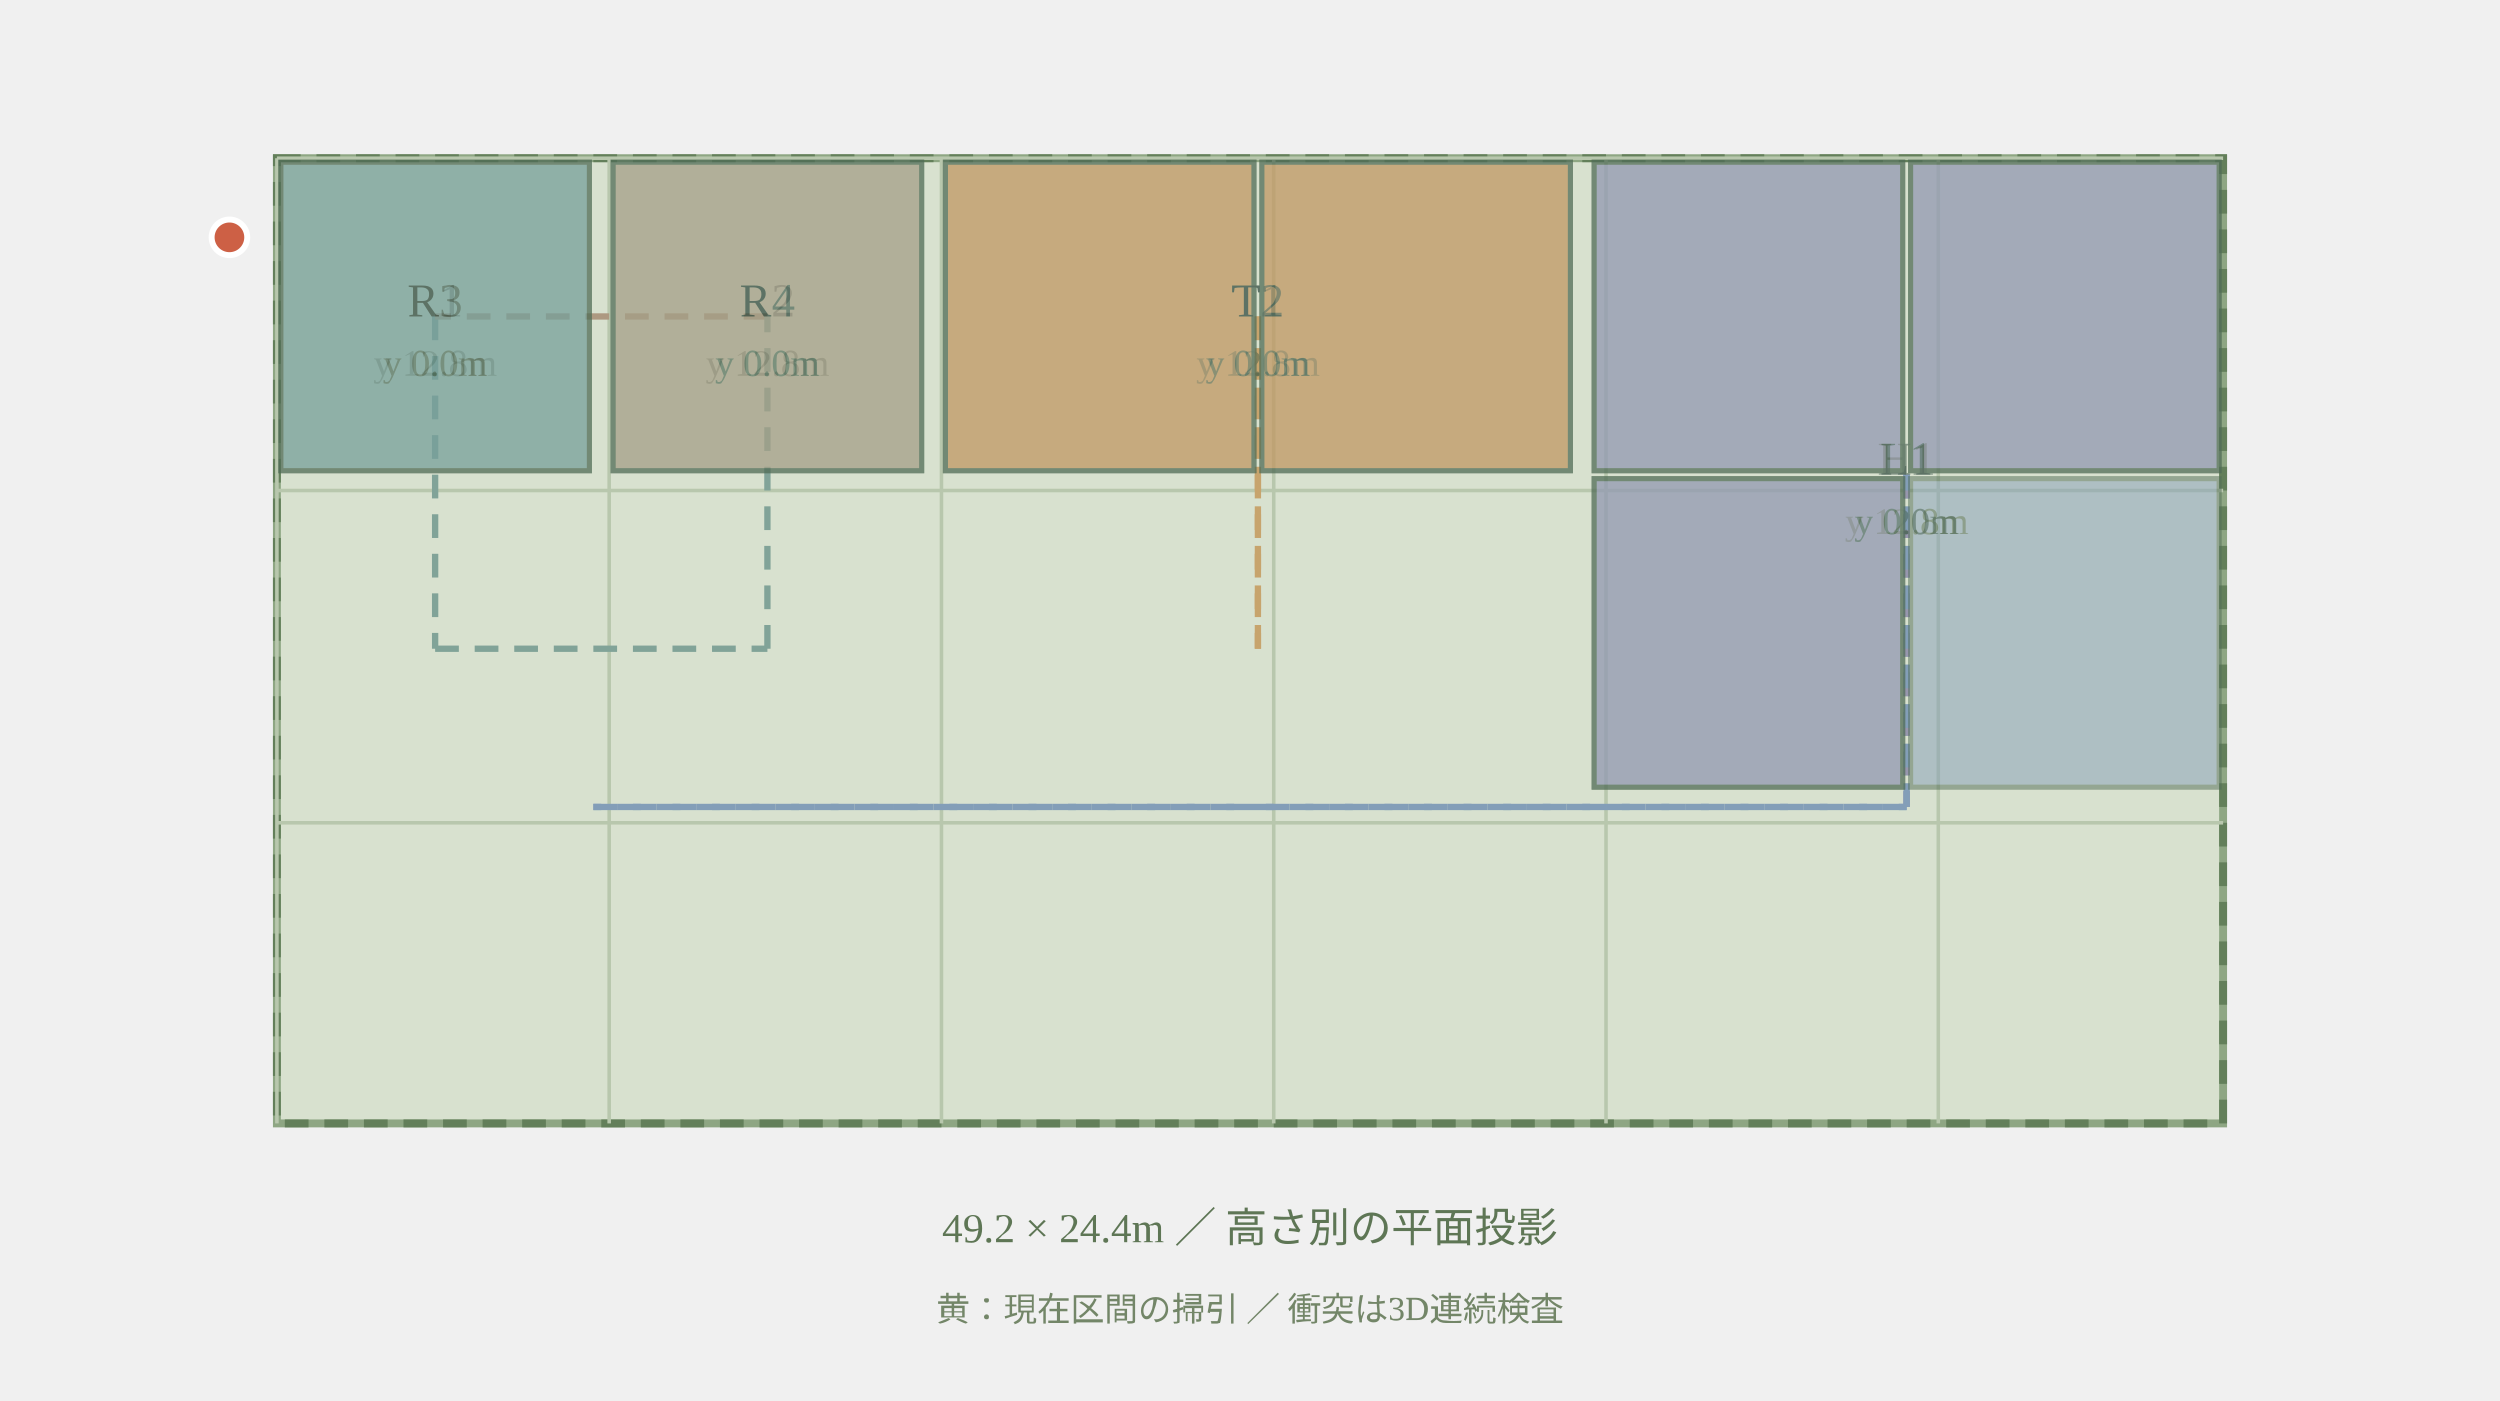
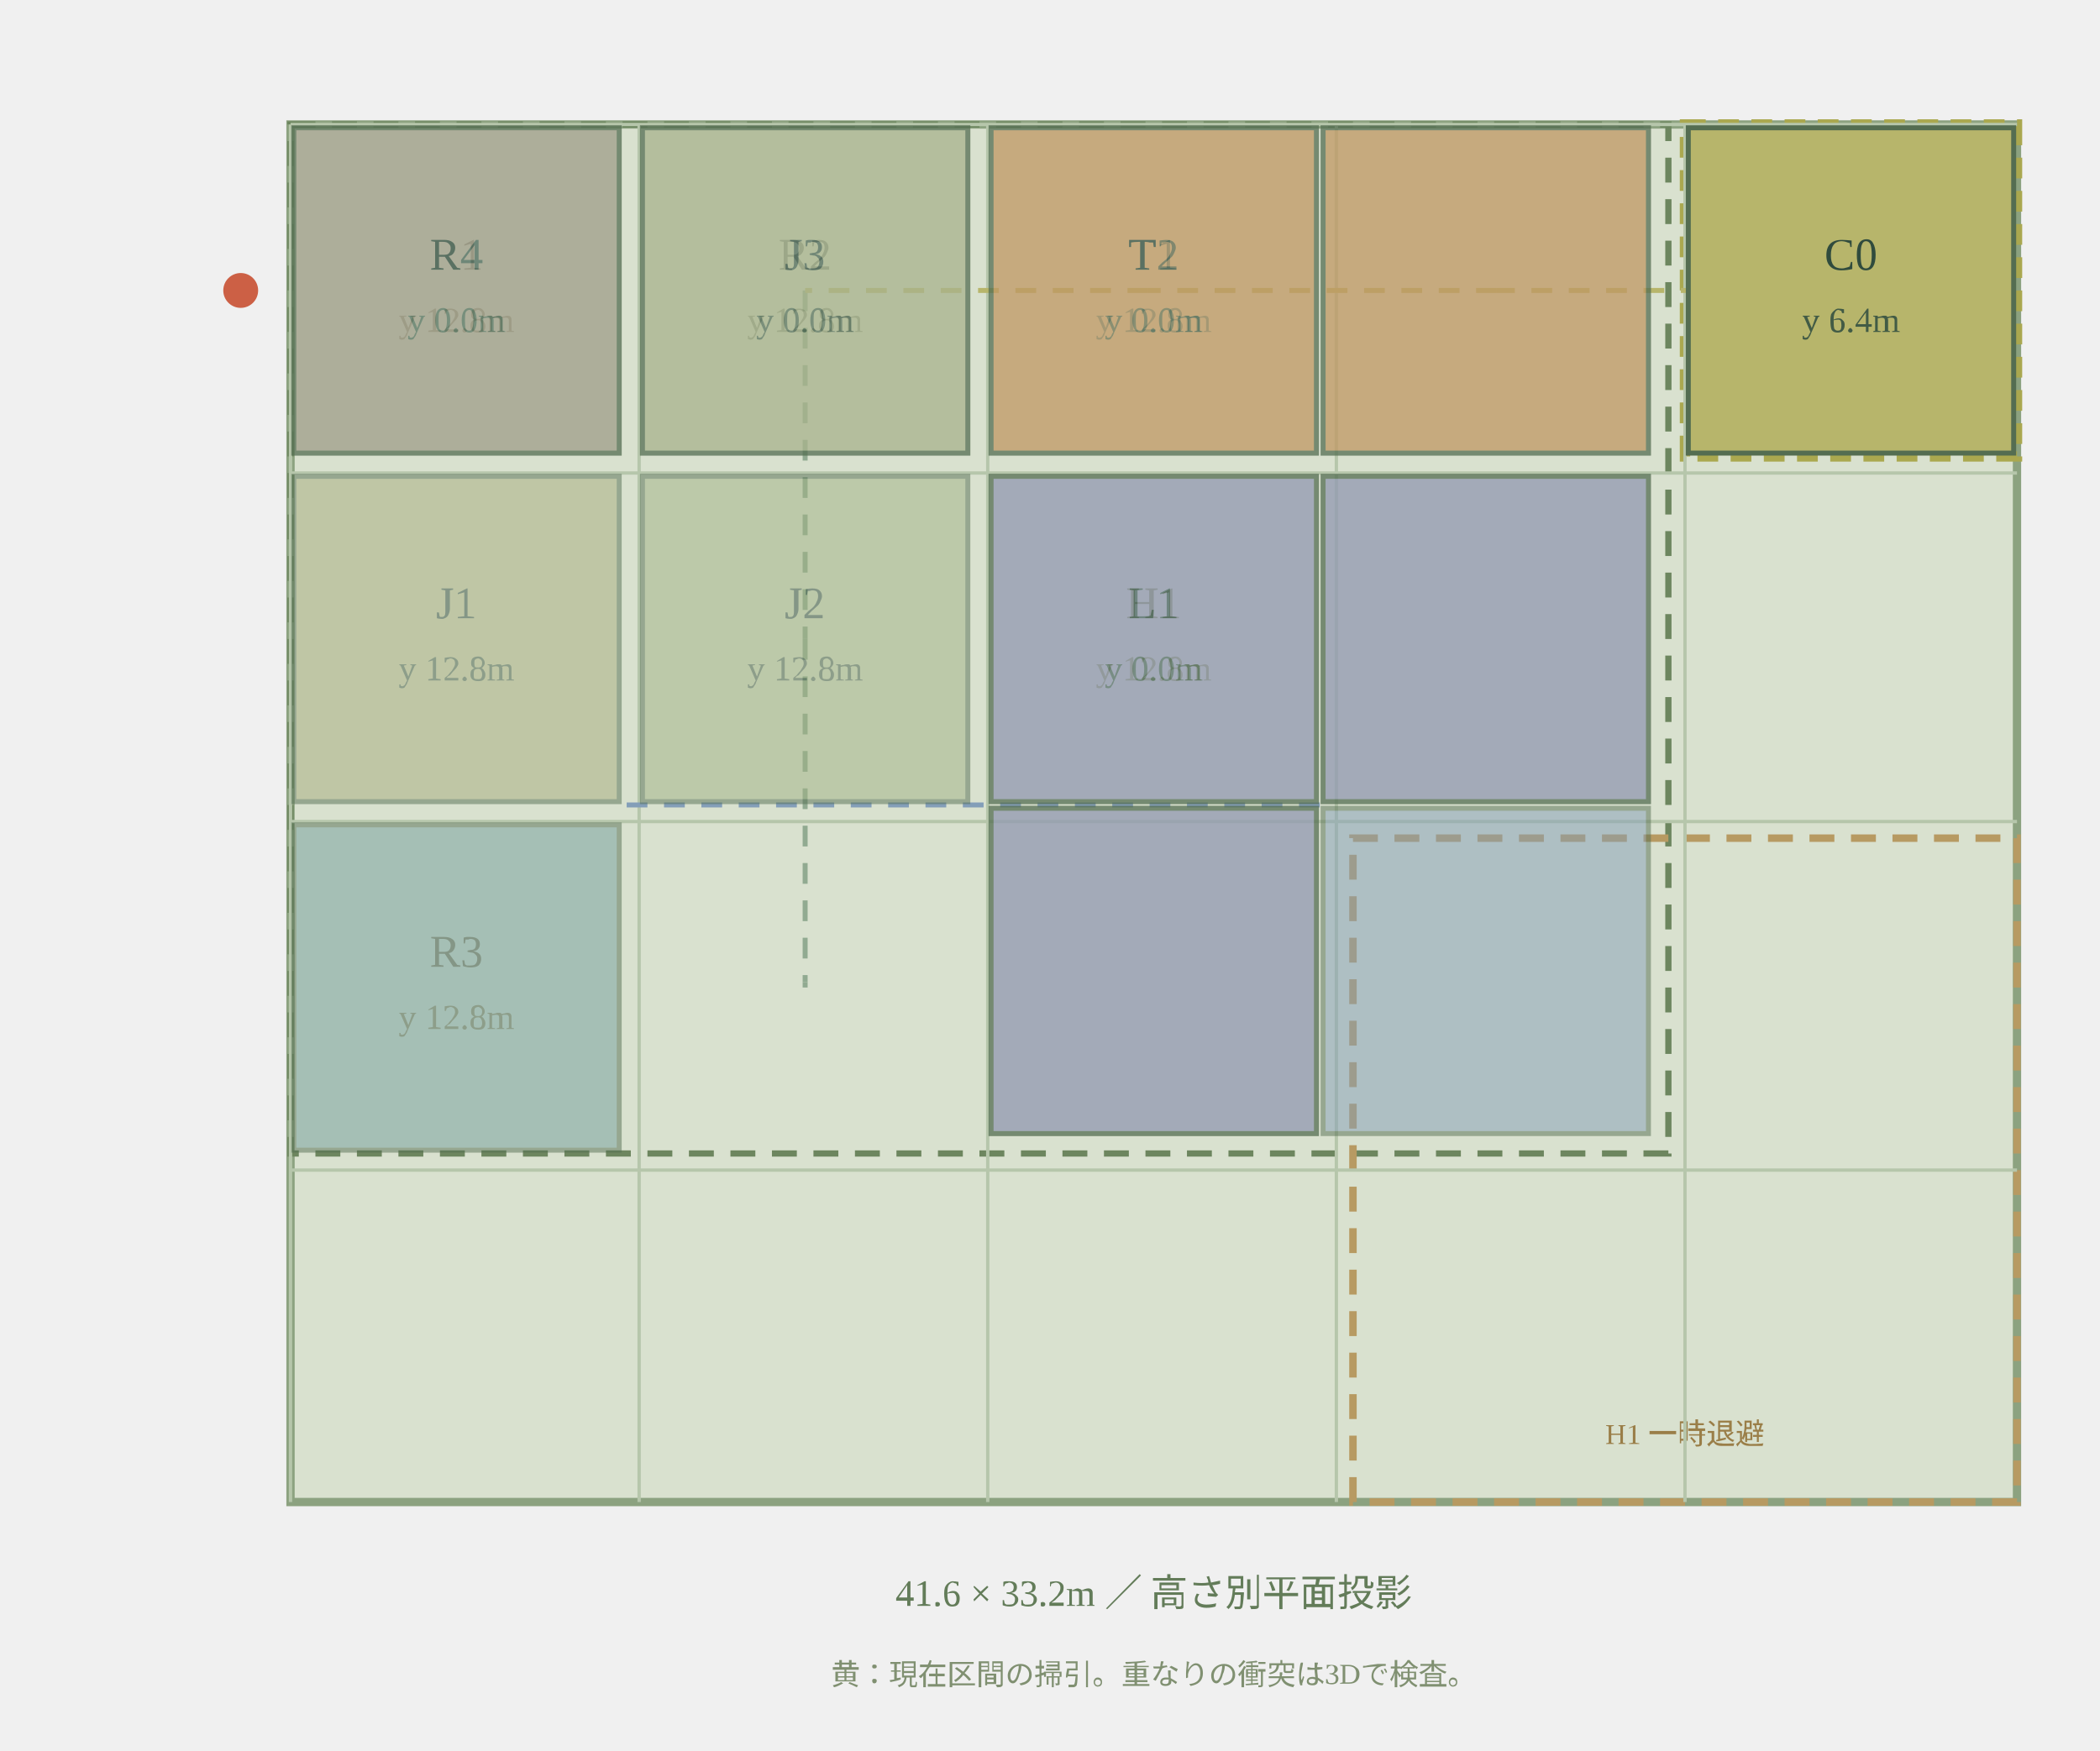
- <svg xmlns="http://www.w3.org/2000/svg" viewBox="-7 -4 63.2 35.4" role="img" aria-label="搬送範囲・途中の掃引領域・高さ別占有">
-   <rect x="0" y="0" width="49.2" height="24.4" fill="#d8e1cf" stroke="#8ea683" stroke-width=".2" />
-   <rect x="0" y="0" width="49.2" height="24.4" fill="none" stroke="#637f5a" stroke-width=".2" stroke-dasharray=".6 .4" />
-   <line x1="0" y1="0" x2="49.2" y2="0" stroke="#b8c7ad" stroke-width="0.09" />
-   <line x1="0" y1="8.4" x2="49.2" y2="8.4" stroke="#b8c7ad" stroke-width="0.09" />
-   <line x1="0" y1="16.8" x2="49.2" y2="16.8" stroke="#b8c7ad" stroke-width="0.09" />
-   <line x1="0" y1="0" x2="0" y2="24.4" stroke="#b8c7ad" stroke-width="0.09" />
-   <line x1="8.4" y1="0" x2="8.4" y2="24.4" stroke="#b8c7ad" stroke-width="0.09" />
-   <line x1="16.8" y1="0" x2="16.8" y2="24.4" stroke="#b8c7ad" stroke-width="0.09" />
-   <line x1="25.2" y1="0" x2="25.2" y2="24.4" stroke="#b8c7ad" stroke-width="0.09" />
-   <line x1="33.6" y1="0" x2="33.6" y2="24.4" stroke="#b8c7ad" stroke-width="0.09" />
-   <line x1="42" y1="0" x2="42" y2="24.4" stroke="#b8c7ad" stroke-width="0.09" />
-   <line x1="4" y1="4" x2="4" y2="4" stroke="#81a398" stroke-width="0.16" stroke-dasharray=".6 .4" />
-   <line x1="24.8" y1="4" x2="24.8" y2="4" stroke="#c7a46d" stroke-width="0.16" stroke-dasharray=".6 .4" />
-   <line x1="4" y1="4" x2="4" y2="12.4" stroke="#81a398" stroke-width="0.16" stroke-dasharray=".6 .4" />
-   <line x1="24.8" y1="4" x2="24.8" y2="12.4" stroke="#c7a46d" stroke-width="0.16" stroke-dasharray=".6 .4" />
-   <line x1="4" y1="4" x2="4" y2="4" stroke="#729e9c" stroke-width="0.16" stroke-dasharray=".6 .4" />
-   <line x1="24.8" y1="4" x2="24.8" y2="4" stroke="#bb925e" stroke-width="0.16" stroke-dasharray=".6 .4" />
-   <line x1="4" y1="4" x2="4" y2="4" stroke="#729e9c" stroke-width="0.16" stroke-dasharray=".6 .4" />
-   <line x1="24.8" y1="4" x2="24.8" y2="4" stroke="#bb925e" stroke-width="0.16" stroke-dasharray=".6 .4" />
-   <line x1="12.4" y1="4" x2="12.4" y2="4" stroke="#ad9981" stroke-width="0.16" stroke-dasharray=".6 .4" />
-   <line x1="24.8" y1="12.4" x2="24.8" y2="4" stroke="#c7a46d" stroke-width="0.16" stroke-dasharray=".6 .4" />
-   <line x1="12.4" y1="4" x2="12.4" y2="4" stroke="#ad9981" stroke-width="0.16" stroke-dasharray=".6 .4" />
-   <line x1="24.8" y1="4" x2="24.8" y2="4" stroke="#c7a46d" stroke-width="0.16" stroke-dasharray=".6 .4" />
-   <line x1="12.4" y1="4" x2="4" y2="4" stroke="#ad9981" stroke-width="0.16" stroke-dasharray=".6 .4" />
-   <line x1="24.8" y1="4" x2="24.8" y2="4" stroke="#c7a46d" stroke-width="0.16" stroke-dasharray=".6 .4" />
-   <line x1="4" y1="4" x2="4" y2="4" stroke="#ad9981" stroke-width="0.16" stroke-dasharray=".6 .4" />
-   <line x1="12.4" y1="4" x2="12.4" y2="4" stroke="#91aa91" stroke-width="0.16" stroke-dasharray=".6 .4" />
-   <line x1="12.4" y1="4" x2="12.4" y2="4" stroke="#91aa91" stroke-width="0.16" stroke-dasharray=".6 .4" />
-   <line x1="4" y1="12.4" x2="12.4" y2="12.4" stroke="#81a398" stroke-width="0.16" stroke-dasharray=".6 .4" />
-   <line x1="12.4" y1="12.4" x2="12.4" y2="4" stroke="#81a398" stroke-width="0.16" stroke-dasharray=".6 .4" />
-   <line x1="12.4" y1="4" x2="12.4" y2="4" stroke="#81a398" stroke-width="0.16" stroke-dasharray=".6 .4" />
-   <line x1="41.2" y1="8" x2="41.2" y2="8" stroke="#839eb8" stroke-width="0.16" stroke-dasharray=".6 .4" />
-   <line x1="41.2" y1="8" x2="41.2" y2="16.4" stroke="#839eb8" stroke-width="0.16" stroke-dasharray=".6 .4" />
-   <line x1="41.2" y1="16.4" x2="8" y2="16.4" stroke="#839eb8" stroke-width="0.16" stroke-dasharray=".6 .4" />
-   <line x1="41.2" y1="8" x2="41.2" y2="8" stroke="#9796ae" stroke-width="0.16" stroke-dasharray=".6 .4" />
-   <line x1="41.2" y1="8" x2="41.2" y2="16.4" stroke="#9796ae" stroke-width="0.16" stroke-dasharray=".6 .4" />
-   <line x1="41.2" y1="16.4" x2="41.2" y2="16.4" stroke="#9796ae" stroke-width="0.16" stroke-dasharray=".6 .4" />
-   <line x1="8" y1="16.4" x2="41.2" y2="16.4" stroke="#839eb8" stroke-width="0.16" stroke-dasharray=".6 .4" />
-   <line x1="41.2" y1="16.4" x2="41.2" y2="8" stroke="#839eb8" stroke-width="0.16" stroke-dasharray=".6 .4" />
-   <line x1="41.2" y1="8" x2="41.2" y2="8" stroke="#839eb8" stroke-width="0.16" stroke-dasharray=".6 .4" />
+ <svg xmlns="http://www.w3.org/2000/svg" viewBox="-7 -3 50.6 42.2" role="img" aria-label="予備廊下と一時退避・搬送中の高さ別占有">
+   <rect x="0" y="0" width="41.6" height="33.2" fill="#d9e1cf" stroke="#8ca280" stroke-width=".2" />
+   <rect x="0" y="0" width="33.2" height="24.8" fill="none" stroke="#6d865f" stroke-width=".15" stroke-dasharray=".6 .4" />
+   <rect x="33.6" y="0" width="8" height="8" fill="none" stroke="#aaa84f" stroke-width=".25" stroke-dasharray=".5 .3" />
+   <text x="37.6" y="1.1" text-anchor="middle" font-size=".7" fill="#7d7e3d">C0 予備保管</text>
+   <rect x="25.6" y="17.2" width="16" height="16" fill="none" stroke="#b79a62" stroke-width=".18" stroke-dasharray=".6 .4" />
+   <text x="33.6" y="31.8" text-anchor="middle" font-size=".7" fill="#9a7e48">H1 一時退避</text>
+   <line x1="0" y1="0" x2="41.6" y2="0" stroke="#b6c6ab" stroke-width="0.08" />
+   <line x1="0" y1="8.4" x2="41.6" y2="8.4" stroke="#b6c6ab" stroke-width="0.08" />
+   <line x1="0" y1="16.8" x2="41.6" y2="16.8" stroke="#b6c6ab" stroke-width="0.08" />
+   <line x1="0" y1="25.2" x2="41.6" y2="25.2" stroke="#b6c6ab" stroke-width="0.08" />
+   <line x1="0" y1="0" x2="0" y2="33.2" stroke="#b6c6ab" stroke-width="0.08" />
+   <line x1="8.4" y1="0" x2="8.4" y2="33.2" stroke="#b6c6ab" stroke-width="0.08" />
+   <line x1="16.8" y1="0" x2="16.8" y2="33.2" stroke="#b6c6ab" stroke-width="0.08" />
+   <line x1="25.2" y1="0" x2="25.2" y2="33.2" stroke="#b6c6ab" stroke-width="0.08" />
+   <line x1="33.6" y1="0" x2="33.6" y2="33.2" stroke="#b6c6ab" stroke-width="0.08" />
+   <line x1="12.4" y1="4" x2="12.4" y2="4" stroke="#91aa91" stroke-width="0.12" stroke-dasharray=".5 .4" />
+   <line x1="37.6" y1="4" x2="29.067" y2="4" stroke="#b7b56b" stroke-width="0.12" stroke-dasharray=".5 .4" />
+   <line x1="12.4" y1="4" x2="12.4" y2="12.4" stroke="#91aa91" stroke-width="0.12" stroke-dasharray=".5 .4" />
+   <line x1="29.067" y1="4" x2="20.667" y2="4" stroke="#b7b56b" stroke-width="0.12" stroke-dasharray=".5 .4" />
+   <line x1="12.4" y1="12.4" x2="12.4" y2="20.667" stroke="#91aa91" stroke-width="0.12" stroke-dasharray=".5 .4" />
+   <line x1="20.667" y1="4" x2="12.4" y2="4" stroke="#b7b56b" stroke-width="0.12" stroke-dasharray=".5 .4" />
+   <line x1="12.4" y1="20.667" x2="12.4" y2="20.8" stroke="#91aa91" stroke-width="0.12" stroke-dasharray=".5 .4" />
+   <line x1="12.4" y1="4" x2="12.4" y2="4" stroke="#b7b56b" stroke-width="0.12" stroke-dasharray=".5 .4" />
+   <line x1="12.4" y1="20.8" x2="12.4" y2="20.8" stroke="#91aa91" stroke-width="0.12" stroke-dasharray=".5 .4" />
+   <line x1="12.4" y1="4" x2="12.4" y2="4" stroke="#b7b56b" stroke-width="0.12" stroke-dasharray=".5 .4" />
+   <line x1="12.4" y1="20.8" x2="12.4" y2="20.8" stroke="#91aa91" stroke-width="0.12" stroke-dasharray=".5 .4" />
+   <line x1="12.4" y1="4" x2="12.4" y2="4" stroke="#b7b56b" stroke-width="0.12" stroke-dasharray=".5 .4" />
+   <line x1="24.8" y1="16.4" x2="24.8" y2="16.4" stroke="#839eb8" stroke-width="0.12" stroke-dasharray=".5 .4" />
+   <line x1="12.4" y1="20.8" x2="12.4" y2="20.8" stroke="#91aa91" stroke-width="0.12" stroke-dasharray=".5 .4" />
+   <line x1="24.8" y1="16.4" x2="24.8" y2="16.4" stroke="#839eb8" stroke-width="0.12" stroke-dasharray=".5 .4" />
+   <line x1="24.8" y1="16.4" x2="24.8" y2="16.4" stroke="#839eb8" stroke-width="0.12" stroke-dasharray=".5 .4" />
+   <line x1="24.8" y1="16.4" x2="8" y2="16.4" stroke="#839eb8" stroke-width="0.12" stroke-dasharray=".5 .4" />
+   <line x1="8" y1="16.4" x2="8" y2="16.4" stroke="#839eb8" stroke-width="0.12" stroke-dasharray=".5 .4" />
+   <line x1="8" y1="16.4" x2="8" y2="16.4" stroke="#839eb8" stroke-width="0.12" stroke-dasharray=".5 .4" />
+   <line x1="24.8" y1="16.4" x2="24.8" y2="16.4" stroke="#9796ae" stroke-width="0.12" stroke-dasharray=".5 .4" />
+   <line x1="24.8" y1="16.4" x2="24.8" y2="16.4" stroke="#9796ae" stroke-width="0.12" stroke-dasharray=".5 .4" />
+   <line x1="24.8" y1="16.4" x2="24.8" y2="16.4" stroke="#9796ae" stroke-width="0.12" stroke-dasharray=".5 .4" />
  <g data-id="R1" transform="translate(0 0)" opacity="0.5">
-     <rect x="0.1" y="0.1" width="7.8" height="7.8" fill="#81a398" stroke="#506c55" stroke-width=".13" />
-     <text x="4" y="4" text-anchor="middle" font-size="1.2" fill="#334e41">R1</text>
-     <text x="4" y="5.5" text-anchor="middle" font-size=".95" fill="#425d49">y 12.8m</text>
+     <rect x="0.08" y="0.08" width="7.84" height="7.84" fill="#81a398" stroke="#546d51" stroke-width=".12" />
+     <text x="4" y="3.5" text-anchor="middle" font-size="1.1" fill="#304b3d">R1</text>
+     <text x="4" y="5" text-anchor="middle" font-size=".85" fill="#425b45">y 12.8m</text>
  </g>
  <g data-id="R2" transform="translate(8.4 0)" opacity="0.5">
-     <rect x="0.1" y="0.1" width="7.8" height="7.8" fill="#91aa91" stroke="#506c55" stroke-width=".13" />
-     <text x="4" y="4" text-anchor="middle" font-size="1.2" fill="#334e41">R2</text>
-     <text x="4" y="5.5" text-anchor="middle" font-size=".95" fill="#425d49">y 12.8m</text>
+     <rect x="0.08" y="0.08" width="7.84" height="7.84" fill="#91aa91" stroke="#546d51" stroke-width=".12" />
+     <text x="4" y="3.5" text-anchor="middle" font-size="1.1" fill="#304b3d">R2</text>
+     <text x="4" y="5" text-anchor="middle" font-size=".85" fill="#425b45">y 12.8m</text>
  </g>
-   <g data-id="R3" transform="translate(0 0)" opacity="0.5">
-     <rect x="0.1" y="0.1" width="7.8" height="7.8" fill="#729e9c" stroke="#506c55" stroke-width=".13" />
-     <text x="4" y="4" text-anchor="middle" font-size="1.2" fill="#334e41">R3</text>
-     <text x="4" y="5.5" text-anchor="middle" font-size=".95" fill="#425d49">y 0.0m</text>
+   <g data-id="R3" transform="translate(0 16.8)" opacity="0.5">
+     <rect x="0.08" y="0.08" width="7.84" height="7.84" fill="#729e9c" stroke="#546d51" stroke-width=".12" />
+     <text x="4" y="3.5" text-anchor="middle" font-size="1.1" fill="#304b3d">R3</text>
+     <text x="4" y="5" text-anchor="middle" font-size=".85" fill="#425b45">y 12.8m</text>
  </g>
-   <g data-id="R4" transform="translate(8.4 0)" opacity="0.5">
-     <rect x="0.1" y="0.1" width="7.8" height="7.8" fill="#ad9981" stroke="#506c55" stroke-width=".13" />
-     <text x="4" y="4" text-anchor="middle" font-size="1.2" fill="#334e41">R4</text>
-     <text x="4" y="5.5" text-anchor="middle" font-size=".95" fill="#425d49">y 0.0m</text>
+   <g data-id="R4" transform="translate(0 0)" opacity="0.5">
+     <rect x="0.08" y="0.08" width="7.84" height="7.84" fill="#ad9981" stroke="#546d51" stroke-width=".12" />
+     <text x="4" y="3.5" text-anchor="middle" font-size="1.1" fill="#304b3d">R4</text>
+     <text x="4" y="5" text-anchor="middle" font-size=".85" fill="#425b45">y 0.0m</text>
  </g>
  <g data-id="T1" transform="translate(16.8 0)" opacity="0.5">
-     <rect x="0.1" y="0.1" width="7.8" height="7.8" fill="#c7a46d" stroke="#506c55" stroke-width=".13" />
-     <rect x="8.1" y="0.1" width="7.8" height="7.8" fill="#c7a46d" stroke="#506c55" stroke-width=".13" />
-     <text x="8" y="4" text-anchor="middle" font-size="1.2" fill="#334e41">T1</text>
-     <text x="8" y="5.5" text-anchor="middle" font-size=".95" fill="#425d49">y 12.8m</text>
+     <rect x="0.08" y="0.08" width="7.84" height="7.84" fill="#c7a46d" stroke="#546d51" stroke-width=".12" />
+     <rect x="8.08" y="0.08" width="7.84" height="7.84" fill="#c7a46d" stroke="#546d51" stroke-width=".12" />
+     <text x="4" y="3.5" text-anchor="middle" font-size="1.1" fill="#304b3d">T1</text>
+     <text x="4" y="5" text-anchor="middle" font-size=".85" fill="#425b45">y 12.8m</text>
  </g>
  <g data-id="T2" transform="translate(16.8 0)" opacity="0.5">
-     <rect x="0.1" y="0.1" width="7.8" height="7.8" fill="#bb925e" stroke="#506c55" stroke-width=".13" />
-     <rect x="8.1" y="0.1" width="7.8" height="7.8" fill="#bb925e" stroke="#506c55" stroke-width=".13" />
-     <text x="8" y="4" text-anchor="middle" font-size="1.2" fill="#334e41">T2</text>
-     <text x="8" y="5.5" text-anchor="middle" font-size=".95" fill="#425d49">y 0.0m</text>
+     <rect x="0.08" y="0.08" width="7.84" height="7.84" fill="#bb925e" stroke="#546d51" stroke-width=".12" />
+     <rect x="8.08" y="0.08" width="7.84" height="7.84" fill="#bb925e" stroke="#546d51" stroke-width=".12" />
+     <text x="4" y="3.5" text-anchor="middle" font-size="1.1" fill="#304b3d">T2</text>
+     <text x="4" y="5" text-anchor="middle" font-size=".85" fill="#425b45">y 0.0m</text>
  </g>
-   <g data-id="H1" transform="translate(33.2 0)" opacity="0.5">
-     <rect x="0.1" y="0.1" width="7.8" height="7.8" fill="#839eb8" stroke="#506c55" stroke-width=".13" />
-     <rect x="8.1" y="0.1" width="7.8" height="7.8" fill="#839eb8" stroke="#506c55" stroke-width=".13" />
-     <rect x="0.1" y="8.1" width="7.8" height="7.8" fill="#839eb8" stroke="#506c55" stroke-width=".13" />
-     <rect x="8.1" y="8.1" width="7.8" height="7.8" fill="#839eb8" stroke="#506c55" stroke-width=".13" />
-     <text x="8" y="8" text-anchor="middle" font-size="1.2" fill="#334e41">H1</text>
-     <text x="8" y="9.5" text-anchor="middle" font-size=".95" fill="#425d49">y 12.8m</text>
+   <g data-id="H1" transform="translate(16.8 8.4)" opacity="0.5">
+     <rect x="0.08" y="0.08" width="7.84" height="7.84" fill="#839eb8" stroke="#546d51" stroke-width=".12" />
+     <rect x="8.08" y="0.08" width="7.84" height="7.84" fill="#839eb8" stroke="#546d51" stroke-width=".12" />
+     <rect x="0.08" y="8.08" width="7.84" height="7.84" fill="#839eb8" stroke="#546d51" stroke-width=".12" />
+     <rect x="8.08" y="8.08" width="7.84" height="7.84" fill="#839eb8" stroke="#546d51" stroke-width=".12" />
+     <text x="4" y="3.5" text-anchor="middle" font-size="1.1" fill="#304b3d">H1</text>
+     <text x="4" y="5" text-anchor="middle" font-size=".85" fill="#425b45">y 12.8m</text>
  </g>
-   <g data-id="L1" transform="translate(33.2 0)" opacity="0.5">
-     <rect x="0.1" y="0.1" width="7.8" height="7.8" fill="#9796ae" stroke="#506c55" stroke-width=".13" />
-     <rect x="8.1" y="0.1" width="7.8" height="7.8" fill="#9796ae" stroke="#506c55" stroke-width=".13" />
-     <rect x="0.1" y="8.1" width="7.8" height="7.8" fill="#9796ae" stroke="#506c55" stroke-width=".13" />
-     <text x="8" y="8" text-anchor="middle" font-size="1.2" fill="#334e41">L1</text>
-     <text x="8" y="9.5" text-anchor="middle" font-size=".95" fill="#425d49">y 0.0m</text>
+   <g data-id="L1" transform="translate(16.8 8.4)" opacity="0.5">
+     <rect x="0.08" y="0.08" width="7.84" height="7.84" fill="#9796ae" stroke="#546d51" stroke-width=".12" />
+     <rect x="8.08" y="0.08" width="7.84" height="7.84" fill="#9796ae" stroke="#546d51" stroke-width=".12" />
+     <rect x="0.08" y="8.08" width="7.84" height="7.84" fill="#9796ae" stroke="#546d51" stroke-width=".12" />
+     <text x="4" y="3.5" text-anchor="middle" font-size="1.1" fill="#304b3d">L1</text>
+     <text x="4" y="5" text-anchor="middle" font-size=".85" fill="#425b45">y 0.0m</text>
  </g>
-   <circle cx="-1.2" cy="2" r=".45" fill="#cd6045" stroke="#fff" stroke-width=".15" />
-   <text x="24.6" y="27.4" text-anchor="middle" font-size="1.05" fill="#5e7655">49.2 × 24.4m ／ 高さ別の平面投影</text>
-   <text x="24.6" y="29.4" text-anchor="middle" font-size=".85" fill="#738668">黄：現在区間の掃引 ／ 衝突は3D連続検査</text>
+   <g data-id="J1" transform="translate(0 8.4)" opacity="0.5">
+     <rect x="0.08" y="0.08" width="7.84" height="7.84" fill="#a5ac7c" stroke="#546d51" stroke-width=".12" />
+     <text x="4" y="3.5" text-anchor="middle" font-size="1.1" fill="#304b3d">J1</text>
+     <text x="4" y="5" text-anchor="middle" font-size=".85" fill="#425b45">y 12.8m</text>
+   </g>
+   <g data-id="J2" transform="translate(8.4 8.4)" opacity="0.5">
+     <rect x="0.08" y="0.08" width="7.84" height="7.84" fill="#a0b184" stroke="#546d51" stroke-width=".12" />
+     <text x="4" y="3.5" text-anchor="middle" font-size="1.1" fill="#304b3d">J2</text>
+     <text x="4" y="5" text-anchor="middle" font-size=".85" fill="#425b45">y 12.8m</text>
+   </g>
+   <g data-id="J3" transform="translate(8.4 0)" opacity="0.5">
+     <rect x="0.08" y="0.08" width="7.84" height="7.84" fill="#b3b78a" stroke="#546d51" stroke-width=".12" />
+     <text x="4" y="3.5" text-anchor="middle" font-size="1.1" fill="#304b3d">J3</text>
+     <text x="4" y="5" text-anchor="middle" font-size=".85" fill="#425b45">y 0.0m</text>
+   </g>
+   <g data-id="C0" transform="translate(33.6 0)" opacity="1">
+     <rect x="0.08" y="0.08" width="7.84" height="7.84" fill="#b7b56b" stroke="#546d51" stroke-width=".12" />
+     <text x="4" y="3.5" text-anchor="middle" font-size="1.1" fill="#304b3d">C0</text>
+     <text x="4" y="5" text-anchor="middle" font-size=".85" fill="#425b45">y 6.4m</text>
+   </g>
+   <circle cx="-1.2" cy="4" r=".42" fill="#cc6045" />
+   <text x="20.8" y="35.7" text-anchor="middle" font-size=".9" fill="#637c59">41.6 × 33.2m ／ 高さ別平面投影</text>
+   <text x="20.8" y="37.6" text-anchor="middle" font-size=".7" fill="#809071">黄：現在区間の掃引。重なりの衝突は3Dで検査。</text>
</svg>
